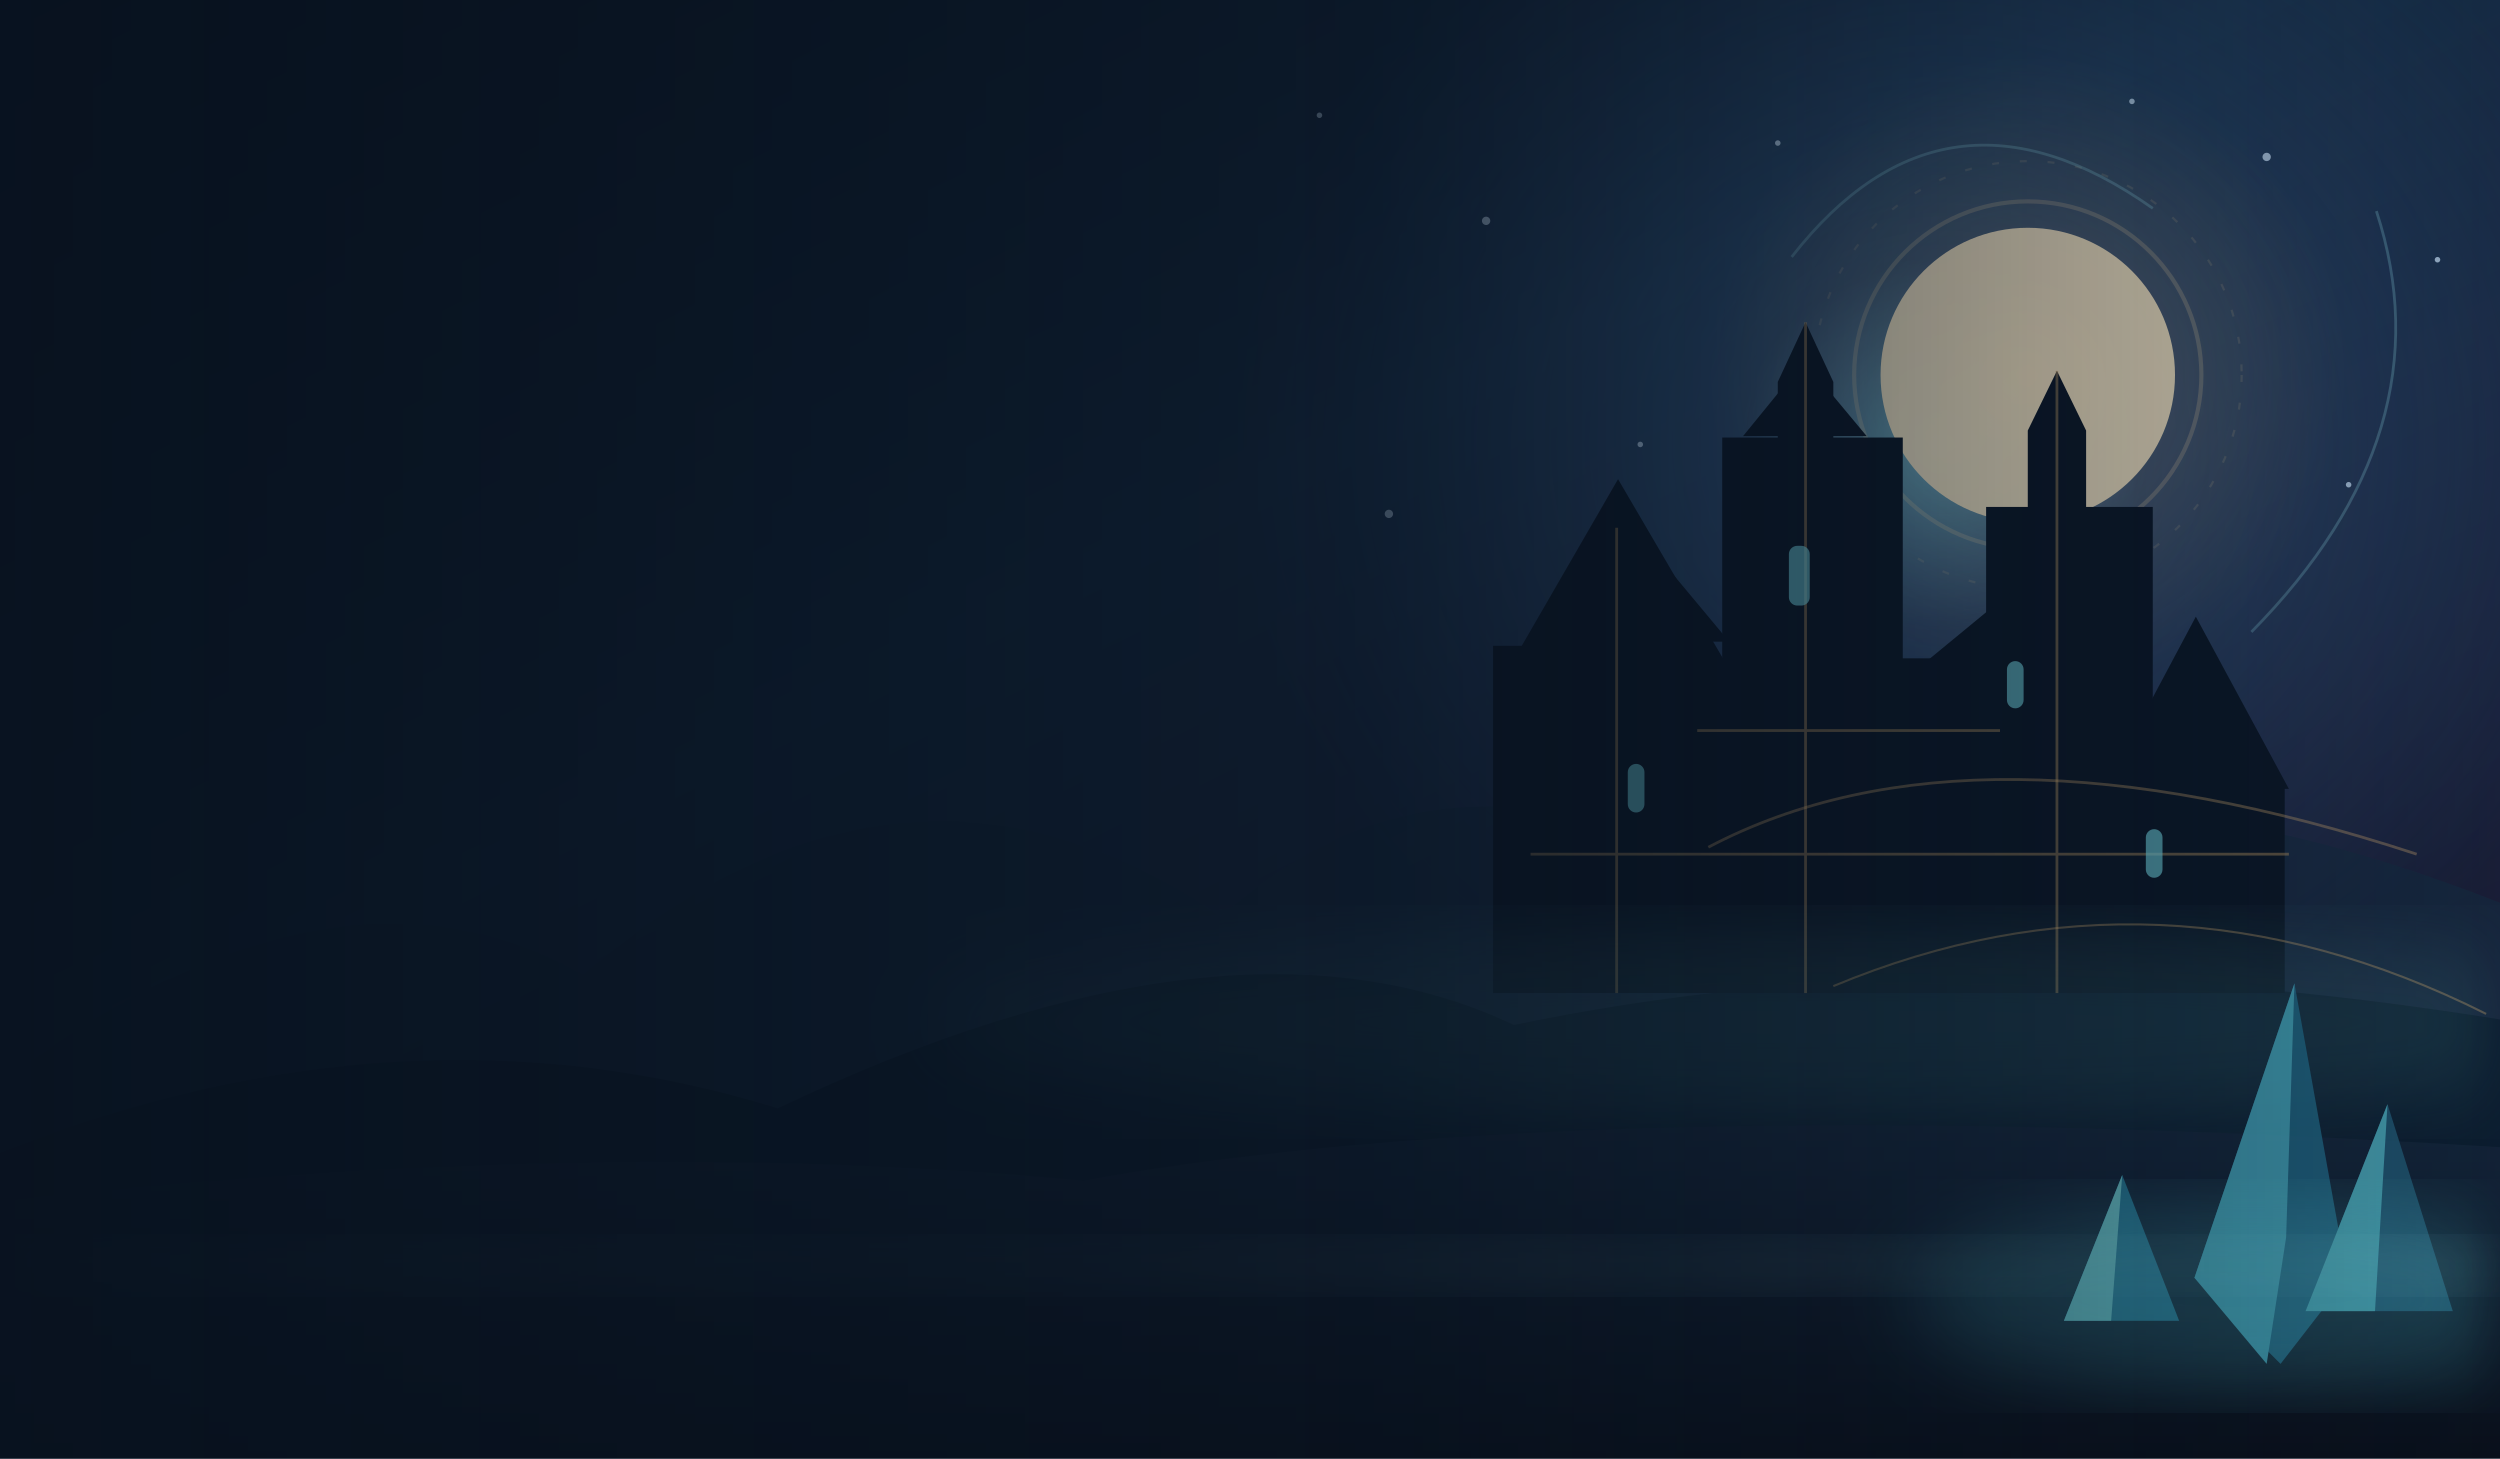
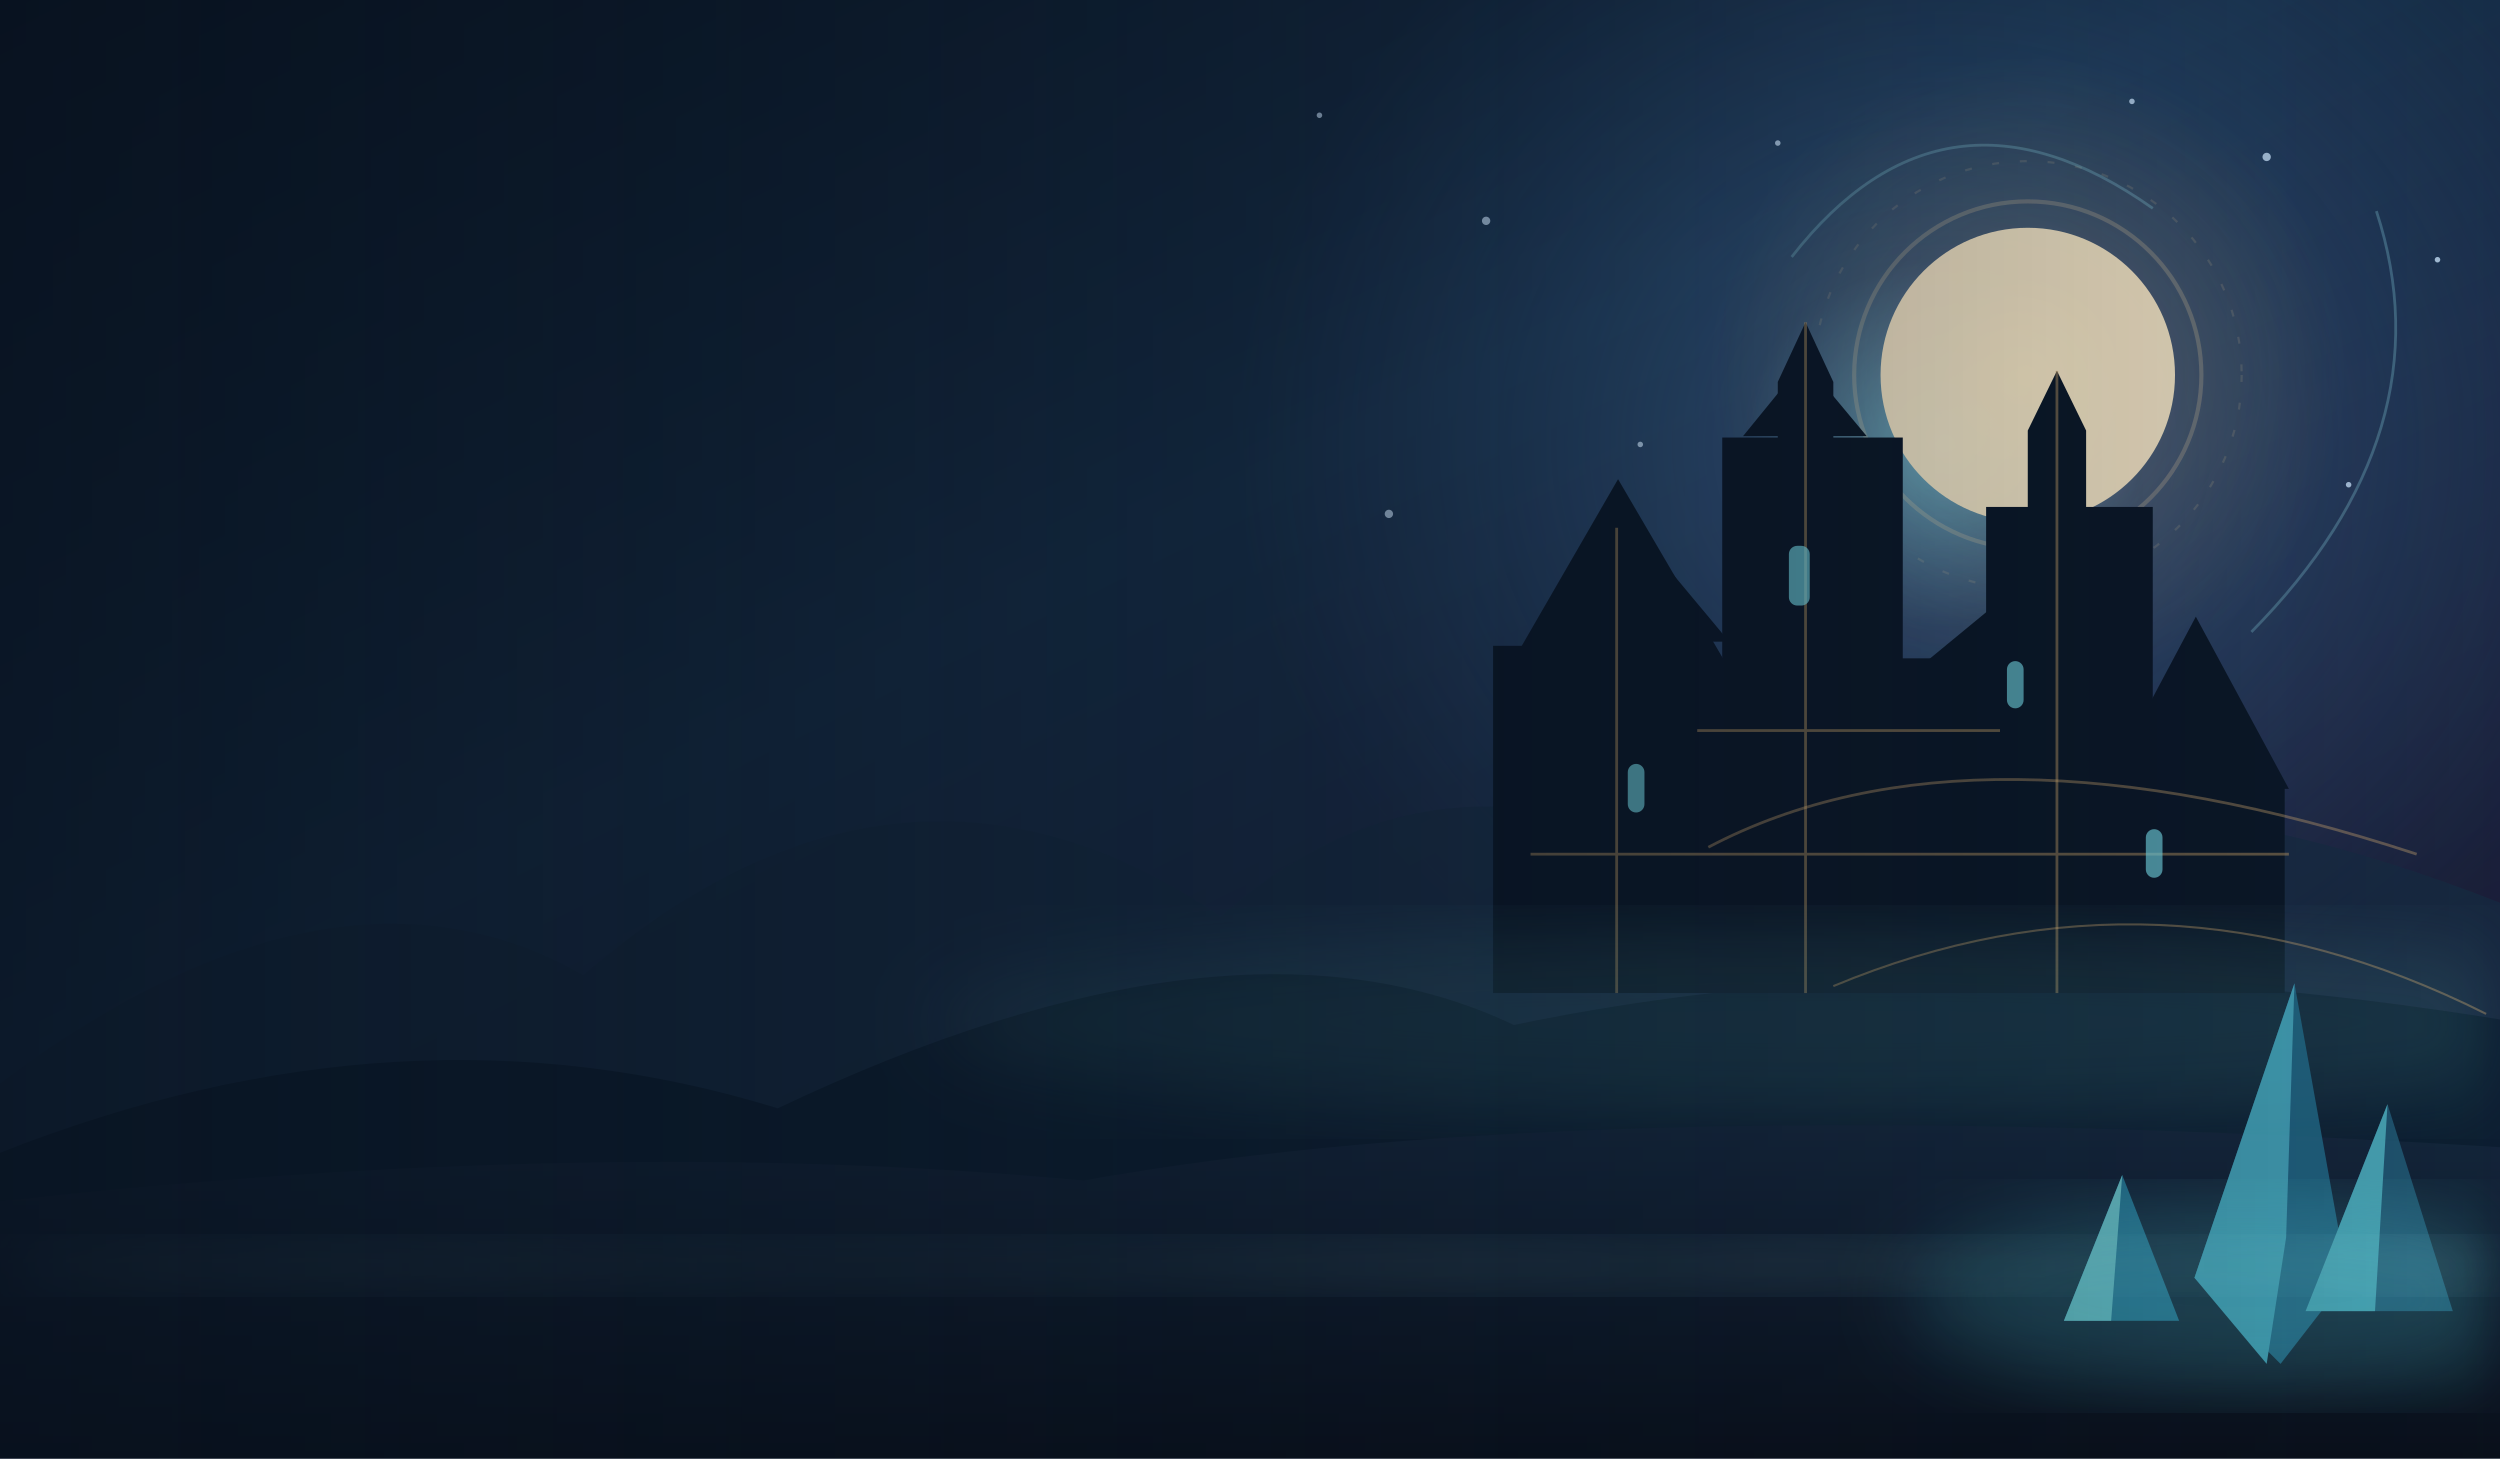
<svg xmlns="http://www.w3.org/2000/svg" viewBox="0 0 1800 1050" preserveAspectRatio="xMidYMid slice">
  <defs>
    <linearGradient id="sky" x2=".85" y2="1">
      <stop stop-color="#091423" />
      <stop offset=".44" stop-color="#17304b" />
      <stop offset="1" stop-color="#1c1933" />
    </linearGradient>
    <radialGradient id="aura">
      <stop stop-color="#75e4ff" stop-opacity=".72" />
      <stop offset=".28" stop-color="#5c92cb" stop-opacity=".3" />
      <stop offset="1" stop-color="#4873ae" stop-opacity="0" />
    </radialGradient>
    <radialGradient id="gold">
      <stop stop-color="#f8cf8b" stop-opacity=".95" />
      <stop offset=".3" stop-color="#f0bb83" stop-opacity=".28" />
      <stop offset="1" stop-color="#f4b85a" stop-opacity="0" />
    </radialGradient>
    <linearGradient id="floor" x2="0" y2="1">
      <stop stop-color="#14263c" />
      <stop offset="1" stop-color="#090f1a" />
    </linearGradient>
    <linearGradient id="veil">
-       <stop stop-color="#08121f" stop-opacity=".96" />
-       <stop offset=".55" stop-color="#08121f" stop-opacity=".68" />
-       <stop offset="1" stop-color="#08121f" stop-opacity=".12" />
+       <stop stop-color="#08121f" stop-opacity=".75" />
+       <stop offset=".55" stop-color="#08121f" stop-opacity=".34" />
+       <stop offset="1" stop-color="#08121f" stop-opacity=".02" />
    </linearGradient>
    <filter id="blur">
      <feGaussianBlur stdDeviation="28" />
    </filter>
    <filter id="soft">
      <feGaussianBlur stdDeviation="6" />
    </filter>
  </defs>
  <rect width="1800" height="1050" fill="url(#sky)" />
  <ellipse cx="1400" cy="320" rx="510" ry="470" fill="url(#aura)" />
  <ellipse cx="1460" cy="270" rx="230" ry="230" fill="url(#gold)" opacity=".6" />
  <circle cx="1460" cy="270" r="106" fill="#f9e7c4" opacity=".92" />
  <circle cx="1460" cy="270" r="125" stroke="#f7d7a2" stroke-width="3" fill="none" opacity=".23" />
  <circle cx="1460" cy="270" r="154" stroke="#f7d7a2" stroke-width="1.6" fill="none" opacity=".14" stroke-dasharray="5 15" />
  <g fill="#cce6ff" opacity=".77">
    <circle cx="950" cy="83" r="2" />
    <circle cx="1070" cy="159" r="3" />
    <circle cx="1280" cy="103" r="2" />
    <circle cx="1632" cy="113" r="3" />
    <circle cx="1691" cy="349" r="2" />
    <circle cx="1181" cy="320" r="2" />
    <circle cx="1000" cy="370" r="3" />
    <circle cx="1535" cy="73" r="2" />
    <circle cx="1755" cy="187" r="2" />
    <circle cx="1310" cy="441" r="2" />
    <circle cx="1540" cy="494" r="2" />
  </g>
  <g stroke="#8dd5e5" stroke-opacity=".3" fill="none">
    <path d="M1290 185 Q1400 44 1550 150" stroke-width="2" />
    <path d="M1621 455 Q1763 311 1711 152" stroke-width="2" />
    <path d="M1192 510 Q1320 594 1530 548" stroke-width="1.5" stroke-dasharray="5 9" />
  </g>
  <path d="M0 780 Q240 600 420 702 Q650 504 879 660 Q1041 515 1250 635 Q1470 520 1800 650 V1050 H0Z" fill="#152b42" opacity=".7" />
  <path d="M0 830 Q291 715 560 798 Q888 642 1090 738 Q1410 671 1800 734 V1050 H0Z" fill="#0c1e31" />
  <g fill="#0a1626">
    <path d="M1075 715 V465 H1133 V420 L1164 380 1196 420 V475 H1240 V315 H1280 V275 L1300 232 1320 275 V315 H1370 V480 H1430 V365 H1460 V310 L1481 267 1502 310 V365 H1550 V565 H1645 V715Z" />
    <path d="M1140 474 H1540 V708 H1140Z" />
    <path d="M1125 462 l65 -66 55 66 M1380 482 l85 -70 74 70 M1255 314 l44 -54 45 54" />
    <path d="M1087 480 l78 -135 79 135 M1515 568 l66 -124 67 124" />
  </g>
  <g stroke="#c49e65" stroke-width="2" opacity=".46">
    <path d="M1164 380V715 M1300 232V715 M1481 267V715" />
    <path d="M1222 526 H1440 M1102 615 H1648" />
  </g>
  <g fill="#77dce9" opacity=".65">
    <rect x="1288" y="393" width="15" height="43" rx="6" />
    <rect x="1445" y="476" width="12" height="34" rx="6" />
    <rect x="1172" y="550" width="12" height="35" rx="6" />
    <rect x="1545" y="597" width="12" height="35" rx="6" />
  </g>
  <ellipse cx="1320" cy="736" rx="650" ry="70" fill="#56a1a6" opacity=".17" filter="url(#blur)" />
  <path d="M0 865 Q430 817 780 850 Q1140 785 1800 826 V1050 H0Z" fill="url(#floor)" />
  <g opacity=".77">
    <path d="M1580 920 l72 -212 38 212 -48 62Z" fill="#226f8e" />
    <path d="M1580 920 l72 -212 -6 183 -14 91Z" fill="#4dbad0" />
    <path d="M1660 944 l59 -149 47 149Z" fill="#24617e" />
    <path d="M1660 944 l59 -149 -9 149Z" fill="#57c6d6" />
    <path d="M1486 951 l42 -105 41 105Z" fill="#2783a2" />
    <path d="M1486 951 l42 -105 -8 105Z" fill="#7ee3e5" />
  </g>
  <ellipse cx="1620" cy="933" rx="245" ry="70" fill="#4cbdcc" opacity=".25" filter="url(#blur)" />
  <path d="M0 930 Q650 860 1200 924 Q1500 866 1800 914" fill="none" stroke="#8dd9e1" stroke-opacity=".3" stroke-width="28" filter="url(#blur)" />
  <g stroke="#e5b875" fill="none" opacity=".35">
    <path d="M1230 610 Q1420 510 1740 615" stroke-width="2" />
    <path d="M1320 710 Q1555 612 1790 730" stroke-width="1.5" />
  </g>
  <rect width="1800" height="1050" fill="url(#veil)" />
</svg>
